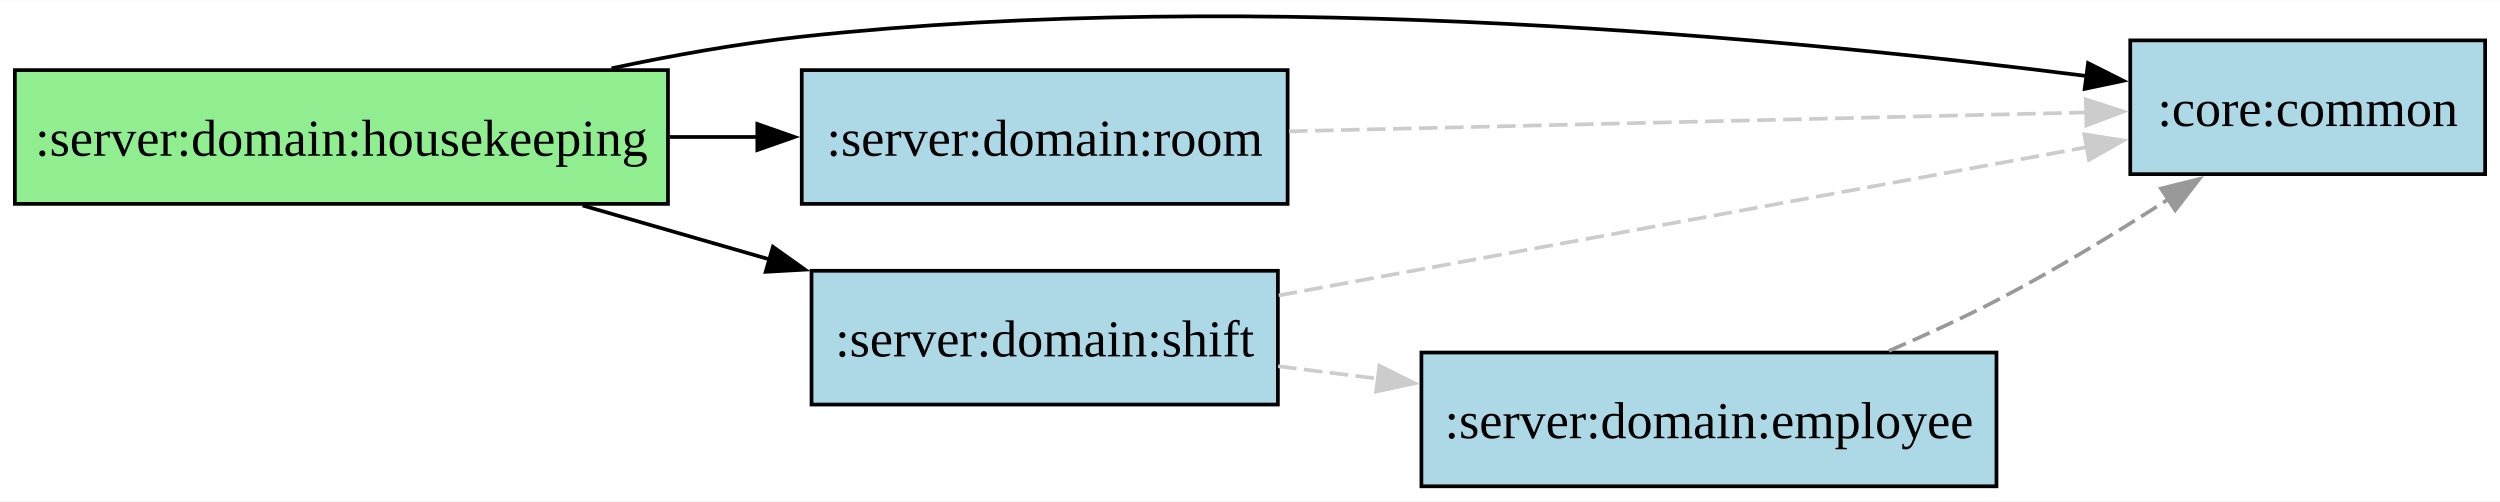
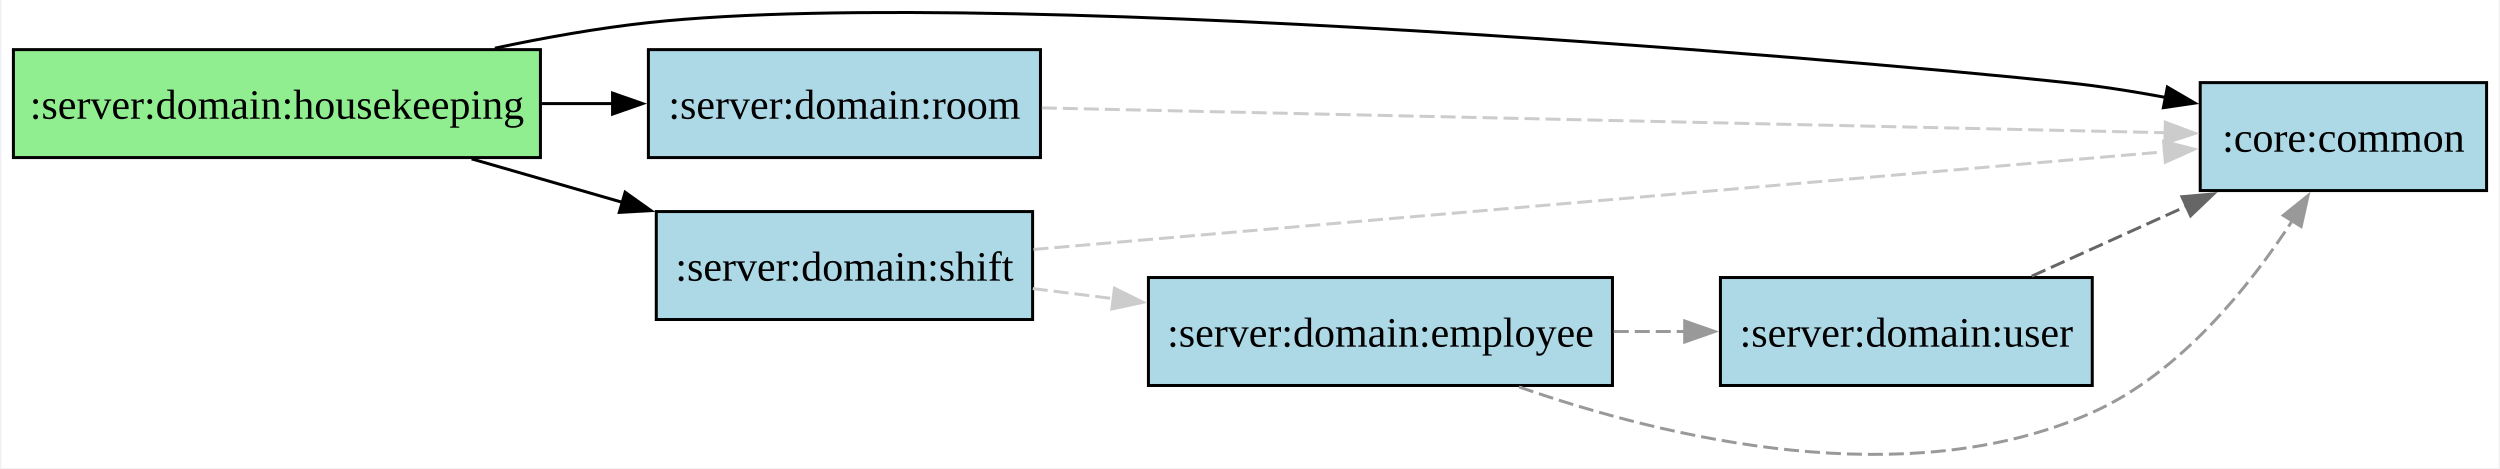
- <svg xmlns="http://www.w3.org/2000/svg" width="673pt" height="180" viewBox="0 0 672.75 134.78">
+ <svg xmlns="http://www.w3.org/2000/svg" width="833pt" height="208" viewBox="0 0 832.75 156.13">
  <g class="graph">
-     <path fill="#fff" d="M0 134.78V0h672.75v134.78z" />
+     <path fill="#fff" d="M0 156.13V0h832.75v156.13z" />
    <g class="node">
-       <path fill="#90ee90" stroke="#000" d="M179.75 18.78H4v36h175.75z" />
-       <text x="87.88" y="-88.95" font-family="Times New Roman,serif" font-size="14" text-anchor="middle" transform="translate(4 130.78)">:server:domain:housekeeping</text>
+       <path fill="#90ee90" stroke="#000" d="M179.75 16.55H4v36h175.75z" />
+       <text x="87.88" y="-112.53" font-family="Times New Roman,serif" font-size="14" text-anchor="middle" transform="translate(4 152.13)">:server:domain:housekeeping</text>
    </g>
    <g class="node">
-       <path fill="#add8e6" stroke="#000" d="M668.75 10.78h-95.5v36h95.5z" />
-       <text x="617" y="-96.95" font-family="Times New Roman,serif" font-size="14" text-anchor="middle" transform="translate(4 130.78)">:core:common</text>
+       <path fill="#add8e6" stroke="#000" d="M828.75 27.55h-95.5v36h95.5z" />
+       <text x="777" y="-101.53" font-family="Times New Roman,serif" font-size="14" text-anchor="middle" transform="translate(4 152.13)">:core:common</text>
    </g>
    <g stroke="#000" class="edge">
-       <path fill="none" d="M164.56 18.3c16.69-3.54 34.47-6.7 51.19-8.52 122.66-13.32 267.27.58 345.99 10.62" />
-       <path d="m561.9 16.89 9.46 4.76-10.37 2.18z" />
+       <path fill="none" d="M164.56 16.07c16.69-3.54 34.47-6.71 51.19-8.52 122.69-13.32 448.71 16.67 481.5 21 8 1.05 16.38 2.44 24.61 3.97" />
+       <path d="m722.3 29.04 9.15 5.34-10.48 1.53z" />
    </g>
    <g class="node">
-       <path fill="#add8e6" stroke="#000" d="M346.5 18.78H215.75v36H346.5z" />
-       <text x="277.12" y="-88.95" font-family="Times New Roman,serif" font-size="14" text-anchor="middle" transform="translate(4 130.78)">:server:domain:room</text>
+       <path fill="#add8e6" stroke="#000" d="M346.5 16.55H215.75v36H346.5z" />
+       <text x="277.12" y="-112.53" font-family="Times New Roman,serif" font-size="14" text-anchor="middle" transform="translate(4 152.13)">:server:domain:room</text>
    </g>
    <g stroke="#000" class="edge">
-       <path fill="none" d="M180.2 36.78h23.78" />
-       <path d="m203.8 33.28 10 3.5-10 3.5z" />
+       <path fill="none" d="M180.2 34.55h23.78" />
+       <path d="m203.8 31.05 10 3.5-10 3.5z" />
    </g>
    <g class="node">
-       <path fill="#add8e6" stroke="#000" d="M343.88 72.78h-125.5v36h125.5z" />
-       <text x="277.12" y="-34.95" font-family="Times New Roman,serif" font-size="14" text-anchor="middle" transform="translate(4 130.78)">:server:domain:shift</text>
+       <path fill="#add8e6" stroke="#000" d="M343.88 70.55h-125.5v36h125.5z" />
+       <text x="277.12" y="-58.53" font-family="Times New Roman,serif" font-size="14" text-anchor="middle" transform="translate(4 152.13)">:server:domain:shift</text>
    </g>
    <g stroke="#000" class="edge">
-       <path fill="none" d="M156.79 55.21c16.25 4.69 33.84 9.76 50.5 14.57" />
-       <path d="m207.99 66.33 8.63 6.14-10.57.59z" />
+       <path fill="none" d="M156.79 52.98c16.25 4.69 33.84 9.76 50.5 14.56" />
+       <path d="m207.99 64.1 8.63 6.14-10.57.59z" />
+     </g>
+     <g class="node">
+       <path fill="#add8e6" stroke="#000" d="M697.25 92.55h-124v36h124z" />
+       <text x="631.25" y="-36.53" font-family="Times New Roman,serif" font-size="14" text-anchor="middle" transform="translate(4 152.13)">:server:domain:user</text>
+     </g>
+     <g stroke="#666" class="edge">
+       <path fill="none" stroke-dasharray="5,2" d="M677.06 92.1c16.08-7.28 34.74-15.71 51.71-23.39" />
+       <path fill="#666" d="m727.16 65.6 10.55-.93-7.67 7.31z" />
    </g>
    <g stroke="#ccc" class="edge">
-       <path fill="none" stroke-dasharray="5,2" d="M346.87 35.25c62.11-1.47 155.03-3.67 214.87-5.09" />
-       <path fill="#ccc" d="m561.29 26.67 10.08 3.26-9.92 3.74z" />
+       <path fill="none" stroke-dasharray="5,2" d="M346.96 35.98c97.71 2.16 281.21 6.21 374.85 8.28" />
+       <path fill="#ccc" d="m721.61 40.76 9.92 3.72-10.07 3.28z" />
    </g>
    <g stroke="#ccc" class="edge">
-       <path fill="none" stroke-dasharray="5,2" d="M344.1 79.41c62.01-11.38 156.7-28.76 217.44-39.9" />
-       <path fill="#ccc" d="m560.89 36.07 10.47 1.64-9.21 5.24z" />
+       <path fill="none" stroke-dasharray="5,2" d="M344.17 83.19c96.85-8.36 282.61-24.41 377.27-32.58" />
+       <path fill="#ccc" d="m721.02 47.13 10.26 2.63-9.66 4.34z" />
    </g>
    <g class="node">
-       <path fill="#add8e6" stroke="#000" d="M537.25 94.78H382.5v36h154.75z" />
-       <text x="455.88" y="-12.95" font-family="Times New Roman,serif" font-size="14" text-anchor="middle" transform="translate(4 130.78)">:server:domain:employee</text>
+       <path fill="#add8e6" stroke="#000" d="M537.25 92.55H382.5v36h154.75z" />
+       <text x="455.88" y="-36.53" font-family="Times New Roman,serif" font-size="14" text-anchor="middle" transform="translate(4 152.13)">:server:domain:employee</text>
    </g>
    <g stroke="#ccc" class="edge">
-       <path fill="none" stroke-dasharray="5,2" d="M343.94 98.47c8.78 1.1 17.94 2.24 27.09 3.38" />
-       <path fill="#ccc" d="m371.18 98.34 9.49 4.71-10.36 2.23z" />
+       <path fill="none" stroke-dasharray="5,2" d="M343.94 96.24c8.78 1.1 17.94 2.24 27.09 3.38" />
+       <path fill="#ccc" d="m371.18 96.11 9.49 4.7-10.36 2.24z" />
    </g>
    <g stroke="#999" class="edge">
-       <path fill="none" stroke-dasharray="5,2" d="M508.29 94.34c9.71-4.17 19.77-8.79 28.96-13.56 15.66-8.13 32.25-18.24 46.44-27.37" />
-       <path fill="#999" d="m581.53 50.64 10.28-2.54-6.46 8.4z" />
+       <path fill="none" stroke-dasharray="5,2" d="M537.68 110.55h23.8" />
+       <path fill="#999" d="m561.34 107.05 10 3.5-10 3.5z" />
+     </g>
+     <g stroke="#999" class="edge">
+       <path fill="none" stroke-dasharray="5,2" d="M506.09 129.03c49.19 17.14 129.1 36.17 191.16 8.52 29.27-13.04 52.52-42.12 66.83-64.12" />
+       <path fill="#999" d="m760.96 71.83 8.26-6.64-2.32 10.34z" />
    </g>
  </g>
</svg>
